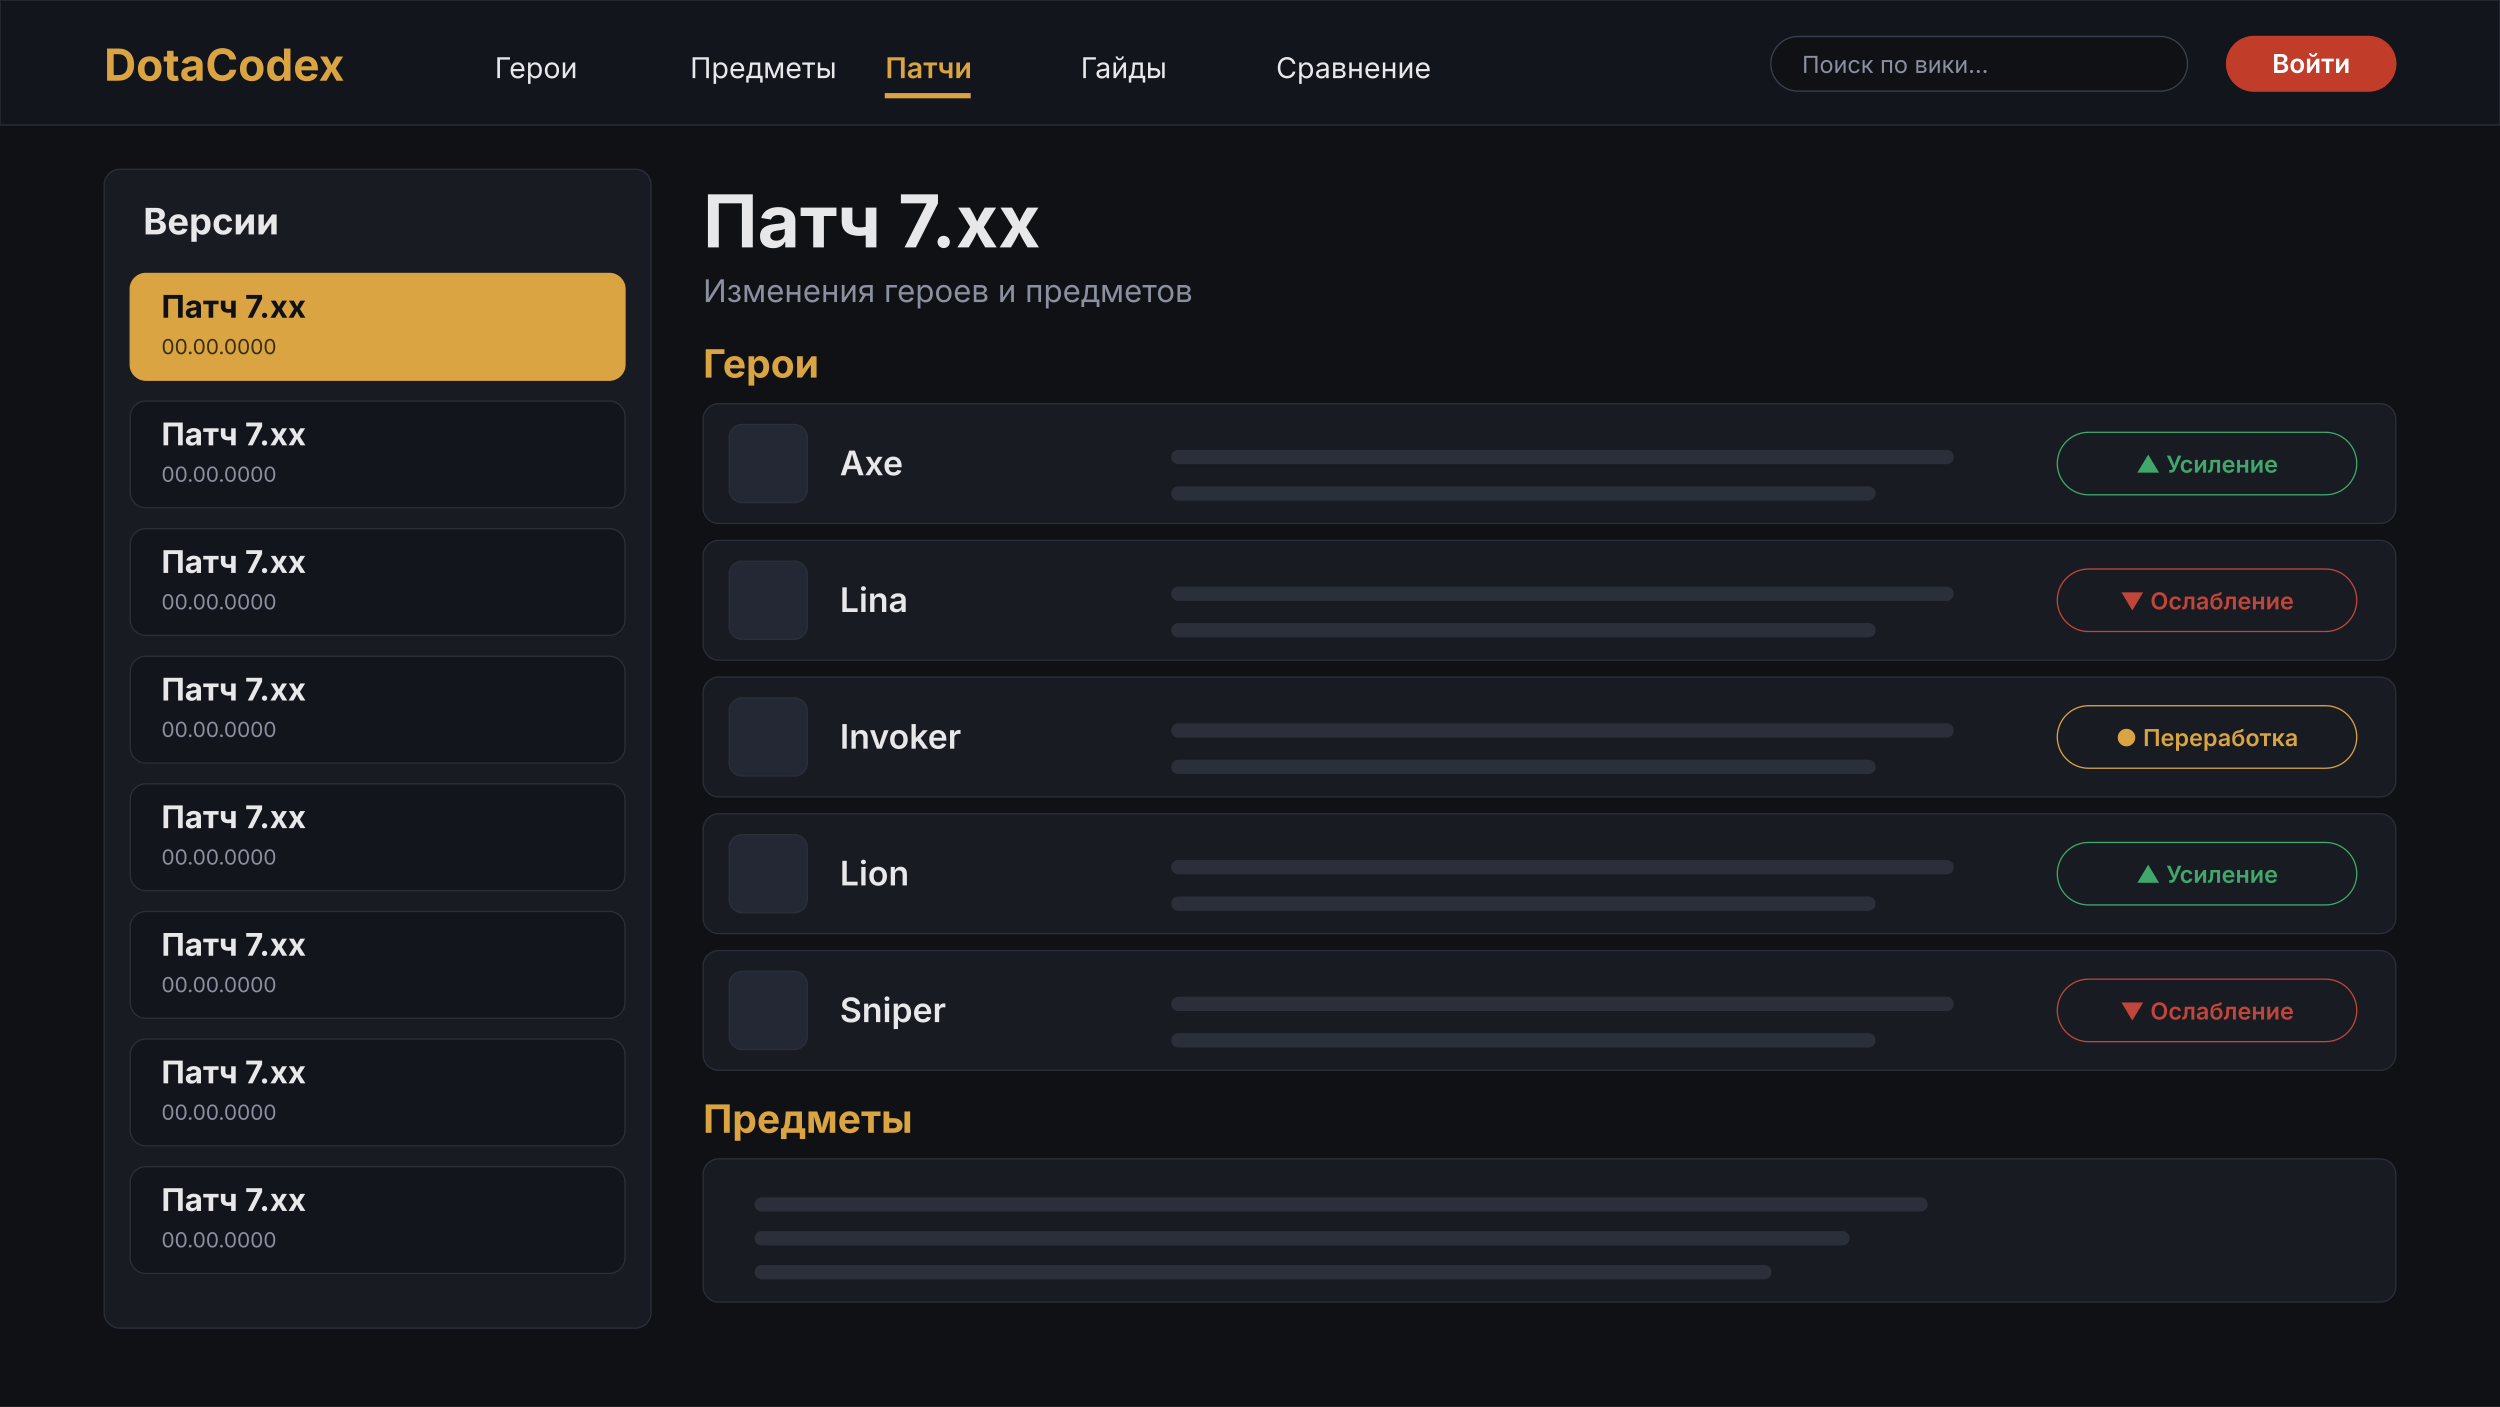
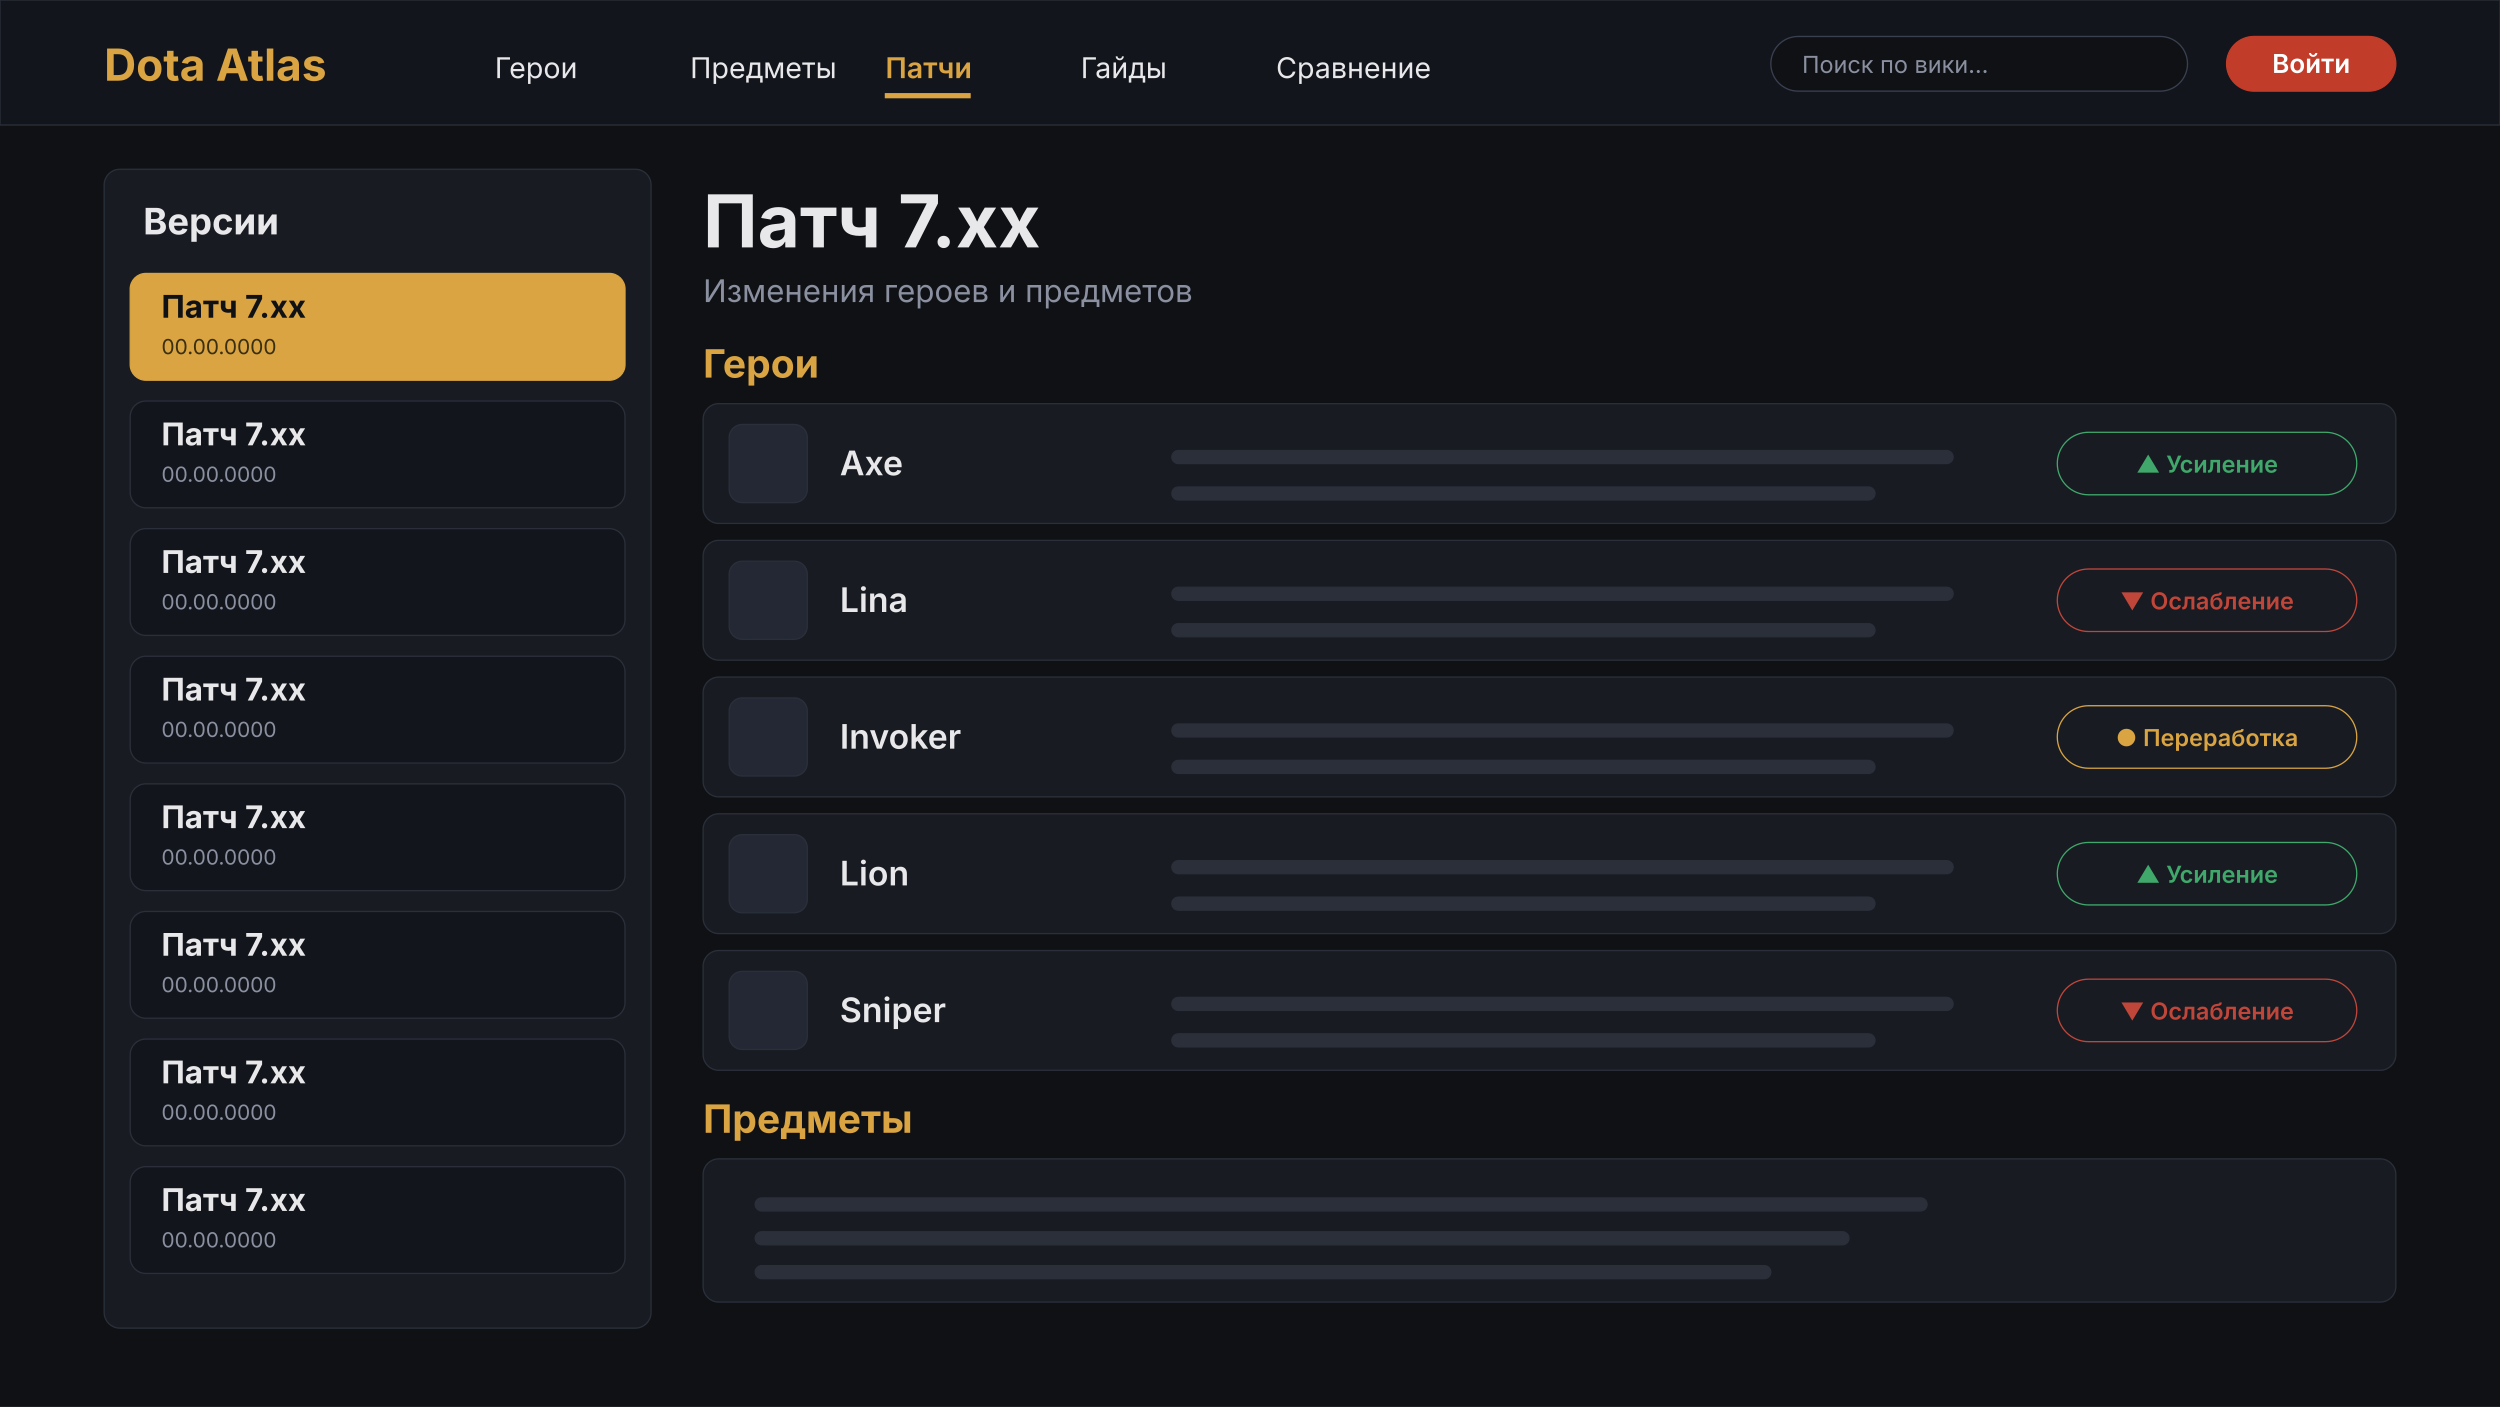
<svg xmlns="http://www.w3.org/2000/svg" width="1920" height="1080" viewBox="0 0 1920 1080" font-family="Inter, Arial, sans-serif">
  <rect x="0" y="0" width="1920" height="1080" rx="0" fill="#0f1115" stroke="#0f1115" />
  <rect x="0" y="0" width="1920" height="96" rx="0" fill="#12151b" stroke="#2a2f3a" />
-   <text x="80" y="62" font-size="34" fill="#d9a441" font-weight="700" text-anchor="start">DotaCodex</text>
+   <text x="80" y="62" font-size="34" fill="#d9a441" font-weight="700" text-anchor="start">Dota Atlas</text>
  <text x="380" y="60" font-size="22" fill="#e8e8ea" font-weight="400" text-anchor="start">Герои</text>
  <text x="530" y="60" font-size="22" fill="#e8e8ea" font-weight="400" text-anchor="start">Предметы</text>
  <text x="680" y="60" font-size="22" fill="#d9a441" font-weight="600" text-anchor="start">Патчи</text>
  <rect x="680" y="72" width="65" height="3" rx="0" fill="#d9a441" stroke="#d9a441" />
  <text x="830" y="60" font-size="22" fill="#e8e8ea" font-weight="400" text-anchor="start">Гайды</text>
  <text x="980" y="60" font-size="22" fill="#e8e8ea" font-weight="400" text-anchor="start">Сравнение</text>
  <rect x="1360" y="28" width="320" height="42" rx="21" fill="#0f1115" stroke="#3a4050" />
  <text x="1384" y="56" font-size="18" fill="#8a90a0" font-weight="400" text-anchor="start">Поиск по вики…</text>
  <rect x="1710" y="28" width="130" height="42" rx="21" fill="#c23c2a" stroke="#c23c2a" />
  <text x="1775.0" y="56.0" font-size="20" fill="#fff" font-weight="600" text-anchor="middle">Войти</text>
  <rect x="80" y="130" width="420" height="890" rx="12" fill="#181b22" stroke="#2a2f3a" />
  <text x="110" y="180" font-size="28" fill="#e8e8ea" font-weight="700" text-anchor="start">Версии</text>
  <rect x="100" y="210" width="380" height="82" rx="12" fill="#d9a441" stroke="#d9a441" />
  <text x="124" y="244" font-size="24" fill="#0f1115" font-weight="700" text-anchor="start">Патч 7.xx</text>
  <text x="124" y="272" font-size="16" fill="#3a2f10" font-weight="400" text-anchor="start">00.00.0000</text>
  <rect x="100" y="308" width="380" height="82" rx="12" fill="#12151b" stroke="#2a2f3a" />
  <text x="124" y="342" font-size="24" fill="#e8e8ea" font-weight="700" text-anchor="start">Патч 7.xx</text>
  <text x="124" y="370" font-size="16" fill="#8a90a0" font-weight="400" text-anchor="start">00.00.0000</text>
  <rect x="100" y="406" width="380" height="82" rx="12" fill="#12151b" stroke="#2a2f3a" />
  <text x="124" y="440" font-size="24" fill="#e8e8ea" font-weight="700" text-anchor="start">Патч 7.xx</text>
  <text x="124" y="468" font-size="16" fill="#8a90a0" font-weight="400" text-anchor="start">00.00.0000</text>
  <rect x="100" y="504" width="380" height="82" rx="12" fill="#12151b" stroke="#2a2f3a" />
  <text x="124" y="538" font-size="24" fill="#e8e8ea" font-weight="700" text-anchor="start">Патч 7.xx</text>
  <text x="124" y="566" font-size="16" fill="#8a90a0" font-weight="400" text-anchor="start">00.00.0000</text>
  <rect x="100" y="602" width="380" height="82" rx="12" fill="#12151b" stroke="#2a2f3a" />
  <text x="124" y="636" font-size="24" fill="#e8e8ea" font-weight="700" text-anchor="start">Патч 7.xx</text>
  <text x="124" y="664" font-size="16" fill="#8a90a0" font-weight="400" text-anchor="start">00.00.0000</text>
  <rect x="100" y="700" width="380" height="82" rx="12" fill="#12151b" stroke="#2a2f3a" />
  <text x="124" y="734" font-size="24" fill="#e8e8ea" font-weight="700" text-anchor="start">Патч 7.xx</text>
  <text x="124" y="762" font-size="16" fill="#8a90a0" font-weight="400" text-anchor="start">00.00.0000</text>
  <rect x="100" y="798" width="380" height="82" rx="12" fill="#12151b" stroke="#2a2f3a" />
  <text x="124" y="832" font-size="24" fill="#e8e8ea" font-weight="700" text-anchor="start">Патч 7.xx</text>
  <text x="124" y="860" font-size="16" fill="#8a90a0" font-weight="400" text-anchor="start">00.00.0000</text>
  <rect x="100" y="896" width="380" height="82" rx="12" fill="#12151b" stroke="#2a2f3a" />
  <text x="124" y="930" font-size="24" fill="#e8e8ea" font-weight="700" text-anchor="start">Патч 7.xx</text>
  <text x="124" y="958" font-size="16" fill="#8a90a0" font-weight="400" text-anchor="start">00.00.0000</text>
  <text x="540" y="190" font-size="56" fill="#e8e8ea" font-weight="700" text-anchor="start">Патч 7.xx</text>
  <text x="540" y="232" font-size="24" fill="#8a90a0" font-weight="400" text-anchor="start">Изменения героев и предметов</text>
  <text x="540" y="290" font-size="30" fill="#d9a441" font-weight="700" text-anchor="start">Герои</text>
  <rect x="540" y="310" width="1300" height="92" rx="12" fill="#181b22" stroke="#2a2f3a" />
  <rect x="560" y="326" width="60" height="60" rx="10" fill="#232834" stroke="#2a2f3a" />
  <text x="645" y="365" font-size="26" fill="#e8e8ea" font-weight="600" text-anchor="start">Axe</text>
  <rect x="1580" y="332" width="230" height="48" rx="24" fill="none" stroke="#3fa86a" />
  <text x="1695" y="363" font-size="18" fill="#3fa86a" font-weight="600" text-anchor="middle">▲ Усиление</text>
  <rect x="900" y="346" width="600" height="10" rx="5" fill="#2a2f3a" stroke="#2a2f3a" />
  <rect x="900" y="374" width="540" height="10" rx="5" fill="#2a2f3a" stroke="#2a2f3a" />
  <rect x="540" y="415" width="1300" height="92" rx="12" fill="#181b22" stroke="#2a2f3a" />
  <rect x="560" y="431" width="60" height="60" rx="10" fill="#232834" stroke="#2a2f3a" />
  <text x="645" y="470" font-size="26" fill="#e8e8ea" font-weight="600" text-anchor="start">Lina</text>
  <rect x="1580" y="437" width="230" height="48" rx="24" fill="none" stroke="#c0463a" />
  <text x="1695" y="468" font-size="18" fill="#c0463a" font-weight="600" text-anchor="middle">▼ Ослабление</text>
  <rect x="900" y="451" width="600" height="10" rx="5" fill="#2a2f3a" stroke="#2a2f3a" />
  <rect x="900" y="479" width="540" height="10" rx="5" fill="#2a2f3a" stroke="#2a2f3a" />
  <rect x="540" y="520" width="1300" height="92" rx="12" fill="#181b22" stroke="#2a2f3a" />
  <rect x="560" y="536" width="60" height="60" rx="10" fill="#232834" stroke="#2a2f3a" />
  <text x="645" y="575" font-size="26" fill="#e8e8ea" font-weight="600" text-anchor="start">Invoker</text>
  <rect x="1580" y="542" width="230" height="48" rx="24" fill="none" stroke="#d9a441" />
  <text x="1695" y="573" font-size="18" fill="#d9a441" font-weight="600" text-anchor="middle">● Переработка</text>
  <rect x="900" y="556" width="600" height="10" rx="5" fill="#2a2f3a" stroke="#2a2f3a" />
  <rect x="900" y="584" width="540" height="10" rx="5" fill="#2a2f3a" stroke="#2a2f3a" />
  <rect x="540" y="625" width="1300" height="92" rx="12" fill="#181b22" stroke="#2a2f3a" />
  <rect x="560" y="641" width="60" height="60" rx="10" fill="#232834" stroke="#2a2f3a" />
  <text x="645" y="680" font-size="26" fill="#e8e8ea" font-weight="600" text-anchor="start">Lion</text>
  <rect x="1580" y="647" width="230" height="48" rx="24" fill="none" stroke="#3fa86a" />
  <text x="1695" y="678" font-size="18" fill="#3fa86a" font-weight="600" text-anchor="middle">▲ Усиление</text>
  <rect x="900" y="661" width="600" height="10" rx="5" fill="#2a2f3a" stroke="#2a2f3a" />
  <rect x="900" y="689" width="540" height="10" rx="5" fill="#2a2f3a" stroke="#2a2f3a" />
  <rect x="540" y="730" width="1300" height="92" rx="12" fill="#181b22" stroke="#2a2f3a" />
  <rect x="560" y="746" width="60" height="60" rx="10" fill="#232834" stroke="#2a2f3a" />
  <text x="645" y="785" font-size="26" fill="#e8e8ea" font-weight="600" text-anchor="start">Sniper</text>
  <rect x="1580" y="752" width="230" height="48" rx="24" fill="none" stroke="#c0463a" />
  <text x="1695" y="783" font-size="18" fill="#c0463a" font-weight="600" text-anchor="middle">▼ Ослабление</text>
  <rect x="900" y="766" width="600" height="10" rx="5" fill="#2a2f3a" stroke="#2a2f3a" />
  <rect x="900" y="794" width="540" height="10" rx="5" fill="#2a2f3a" stroke="#2a2f3a" />
  <text x="540" y="870" font-size="30" fill="#d9a441" font-weight="700" text-anchor="start">Предметы</text>
  <rect x="540" y="890" width="1300" height="110" rx="12" fill="#181b22" stroke="#2a2f3a" />
  <rect x="580" y="920" width="900" height="10" rx="5" fill="#2a2f3a" stroke="#2a2f3a" />
  <rect x="580" y="946" width="840" height="10" rx="5" fill="#2a2f3a" stroke="#2a2f3a" />
  <rect x="580" y="972" width="780" height="10" rx="5" fill="#2a2f3a" stroke="#2a2f3a" />
</svg>
